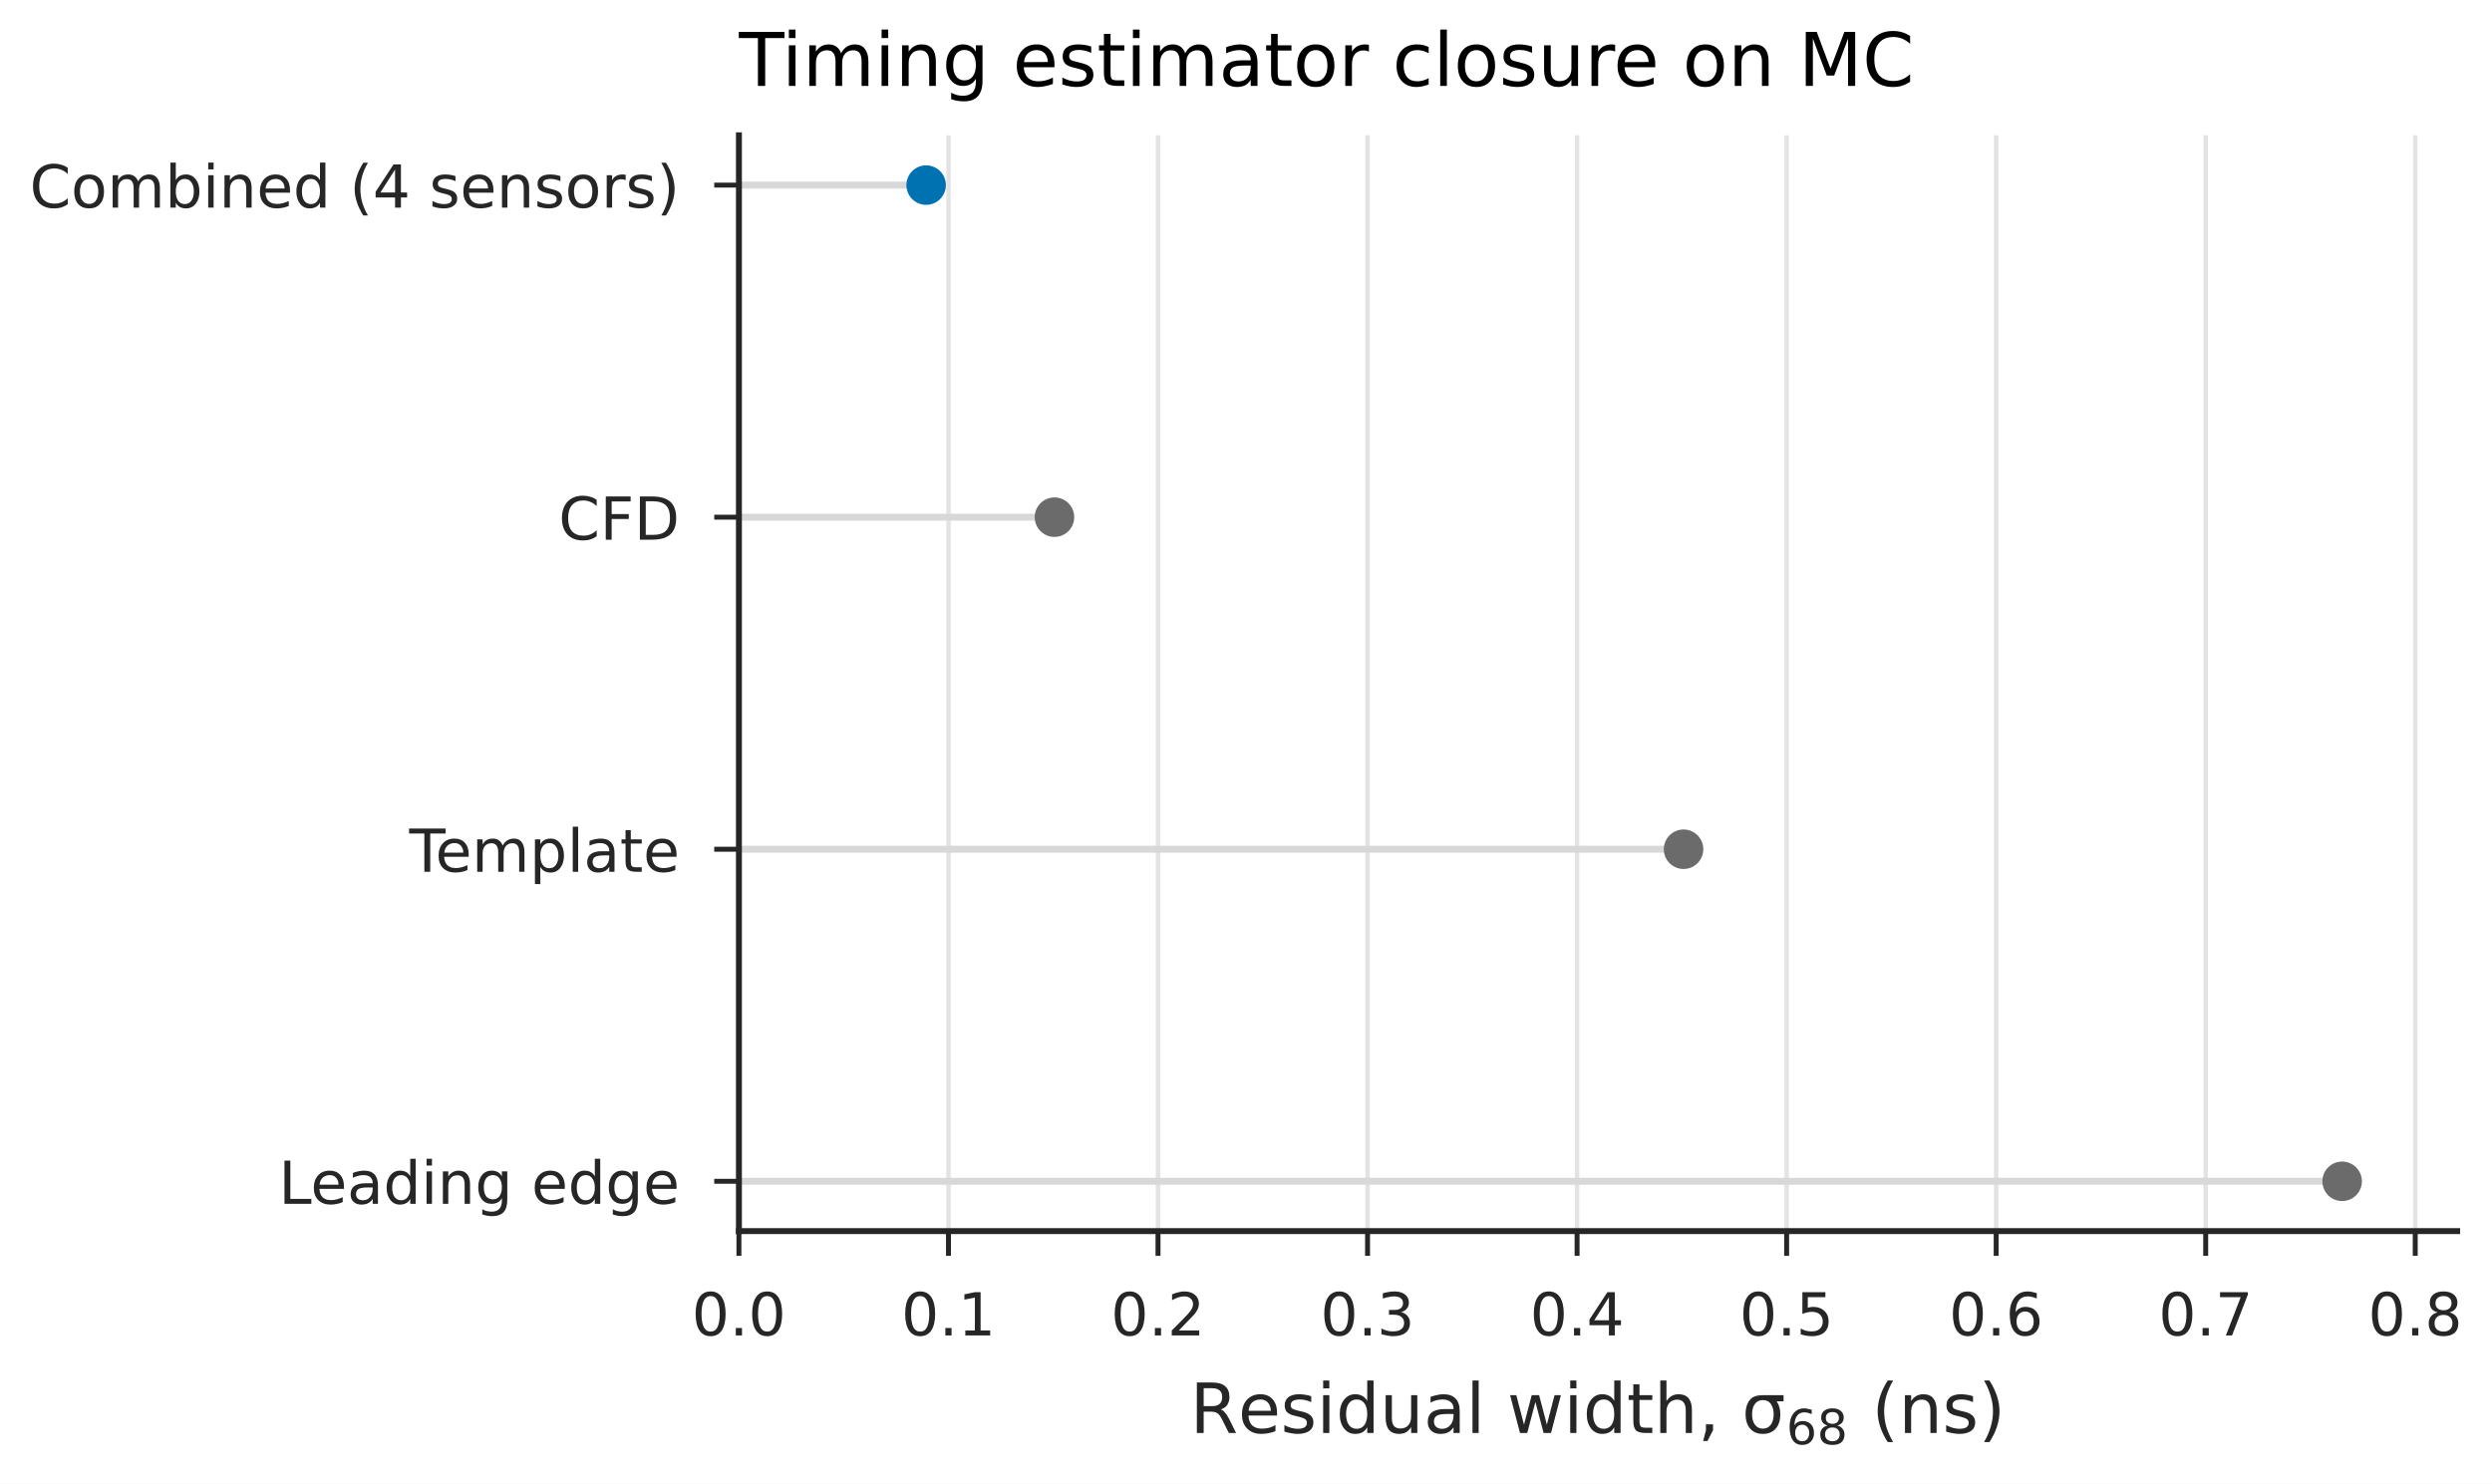
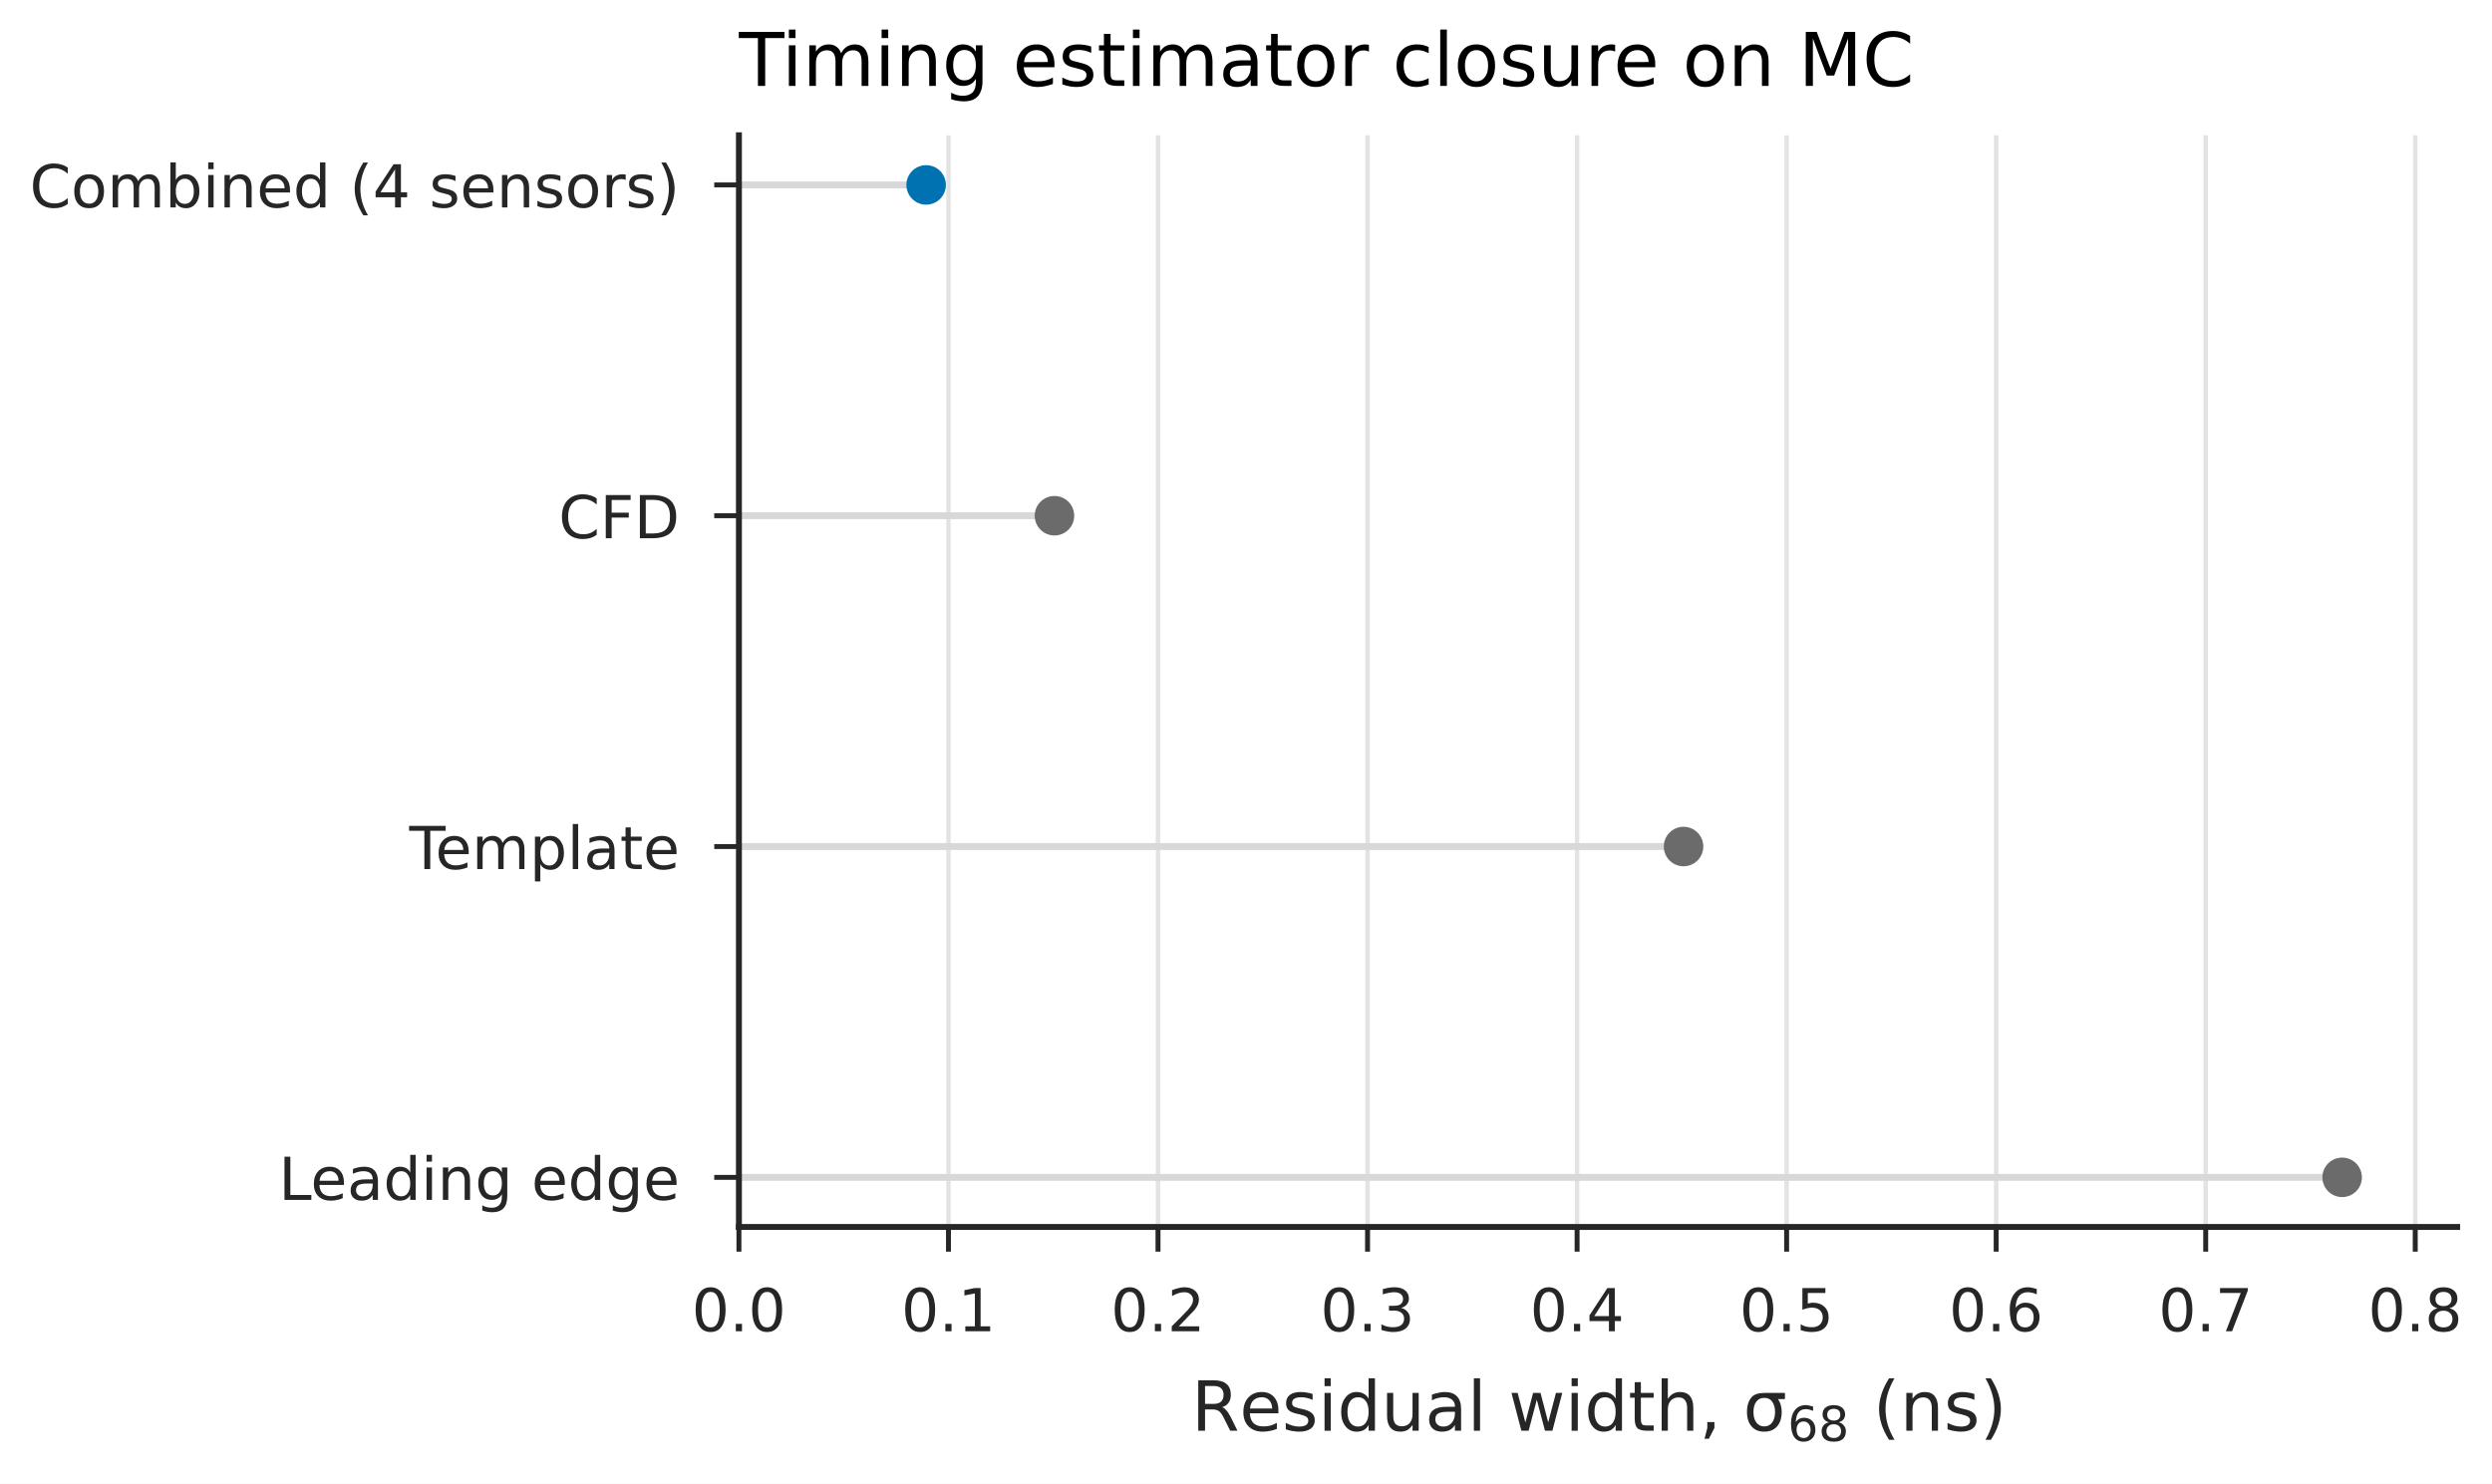
<svg xmlns="http://www.w3.org/2000/svg" xmlns:xlink="http://www.w3.org/1999/xlink" width="252.283pt" height="150.236pt" viewBox="0 0 252.283 150.236" version="1.1">
  <defs>
    <style type="text/css">*{stroke-linejoin: round; stroke-linecap: butt}</style>
  </defs>
  <g id="figure_1">
    <g id="patch_1">
      <path d="M 0 150.236  L 252.283 150.236  L 252.283 0  L 0 0  z " style="fill: #ffffff" />
    </g>
    <g id="axes_1">
      <g id="patch_2">
-         <path d="M 74.807 124.654  L 248.755 124.654  L 248.755 13.699  L 74.807 13.699  z " style="fill: #ffffff" />
+         <path d="M 74.807 124.234  L 248.755 124.234  L 248.755 13.699  L 74.807 13.699  z " style="fill: #ffffff" />
      </g>
      <g id="matplotlib.axis_1">
        <g id="xtick_1">
          <g id="line2d_1">
-             <path d="M 74.807 124.654  L 74.807 13.699  " clip-path="url(#p17c1b6dd91)" style="fill: none; stroke: #d8d8d8; stroke-opacity: 0.7; stroke-width: 0.45; stroke-linecap: square" />
+             <path d="M 74.807 124.234  L 74.807 13.699  " clip-path="url(#p7d22c0b62a)" style="fill: none; stroke: #d8d8d8; stroke-opacity: 0.7; stroke-width: 0.45; stroke-linecap: square" />
          </g>
          <g id="line2d_2">
            <defs>
              <path id="mf00183c285" d="M 0 0  L 0 2.5  " style="stroke: #262626; stroke-width: 0.5" />
            </defs>
            <g>
-               <use xlink:href="#mf00183c285" x="74.807" y="124.654" style="fill: #262626; stroke: #262626; stroke-width: 0.5" />
+               <use xlink:href="#mf00183c285" x="74.807" y="124.234" style="fill: #262626; stroke: #262626; stroke-width: 0.5" />
            </g>
          </g>
          <g id="text_1">
-             <text style="font-size: 6px; font-family: 'DejaVu Sans', 'Arial', 'Liberation Sans', sans-serif; text-anchor: middle; fill: #262626" x="74.807" y="135.213" transform="rotate(-0 74.80711 135.2135)">0.0</text>
+             <text style="font-size: 6px; font-family: 'DejaVu Sans', 'Arial', 'Liberation Sans', sans-serif; text-anchor: middle; fill: #262626" x="74.807" y="134.793" transform="rotate(-0 74.80711 134.7929)">0.0</text>
          </g>
        </g>
        <g id="xtick_2">
          <g id="line2d_3">
-             <path d="M 96.02 124.654  L 96.02 13.699  " clip-path="url(#p17c1b6dd91)" style="fill: none; stroke: #d8d8d8; stroke-opacity: 0.7; stroke-width: 0.45; stroke-linecap: square" />
+             <path d="M 96.02 124.234  L 96.02 13.699  " clip-path="url(#p7d22c0b62a)" style="fill: none; stroke: #d8d8d8; stroke-opacity: 0.7; stroke-width: 0.45; stroke-linecap: square" />
          </g>
          <g id="line2d_4">
            <g>
-               <use xlink:href="#mf00183c285" x="96.02" y="124.654" style="fill: #262626; stroke: #262626; stroke-width: 0.5" />
+               <use xlink:href="#mf00183c285" x="96.02" y="124.234" style="fill: #262626; stroke: #262626; stroke-width: 0.5" />
            </g>
          </g>
          <g id="text_2">
-             <text style="font-size: 6px; font-family: 'DejaVu Sans', 'Arial', 'Liberation Sans', sans-serif; text-anchor: middle; fill: #262626" x="96.02" y="135.213" transform="rotate(-0 96.02026 135.2135)">0.1</text>
+             <text style="font-size: 6px; font-family: 'DejaVu Sans', 'Arial', 'Liberation Sans', sans-serif; text-anchor: middle; fill: #262626" x="96.02" y="134.793" transform="rotate(-0 96.02026 134.7929)">0.1</text>
          </g>
        </g>
        <g id="xtick_3">
          <g id="line2d_5">
-             <path d="M 117.233 124.654  L 117.233 13.699  " clip-path="url(#p17c1b6dd91)" style="fill: none; stroke: #d8d8d8; stroke-opacity: 0.7; stroke-width: 0.45; stroke-linecap: square" />
+             <path d="M 117.233 124.234  L 117.233 13.699  " clip-path="url(#p7d22c0b62a)" style="fill: none; stroke: #d8d8d8; stroke-opacity: 0.7; stroke-width: 0.45; stroke-linecap: square" />
          </g>
          <g id="line2d_6">
            <g>
-               <use xlink:href="#mf00183c285" x="117.233" y="124.654" style="fill: #262626; stroke: #262626; stroke-width: 0.5" />
+               <use xlink:href="#mf00183c285" x="117.233" y="124.234" style="fill: #262626; stroke: #262626; stroke-width: 0.5" />
            </g>
          </g>
          <g id="text_3">
-             <text style="font-size: 6px; font-family: 'DejaVu Sans', 'Arial', 'Liberation Sans', sans-serif; text-anchor: middle; fill: #262626" x="117.233" y="135.213" transform="rotate(-0 117.2334 135.2135)">0.2</text>
+             <text style="font-size: 6px; font-family: 'DejaVu Sans', 'Arial', 'Liberation Sans', sans-serif; text-anchor: middle; fill: #262626" x="117.233" y="134.793" transform="rotate(-0 117.2334 134.7929)">0.2</text>
          </g>
        </g>
        <g id="xtick_4">
          <g id="line2d_7">
-             <path d="M 138.447 124.654  L 138.447 13.699  " clip-path="url(#p17c1b6dd91)" style="fill: none; stroke: #d8d8d8; stroke-opacity: 0.7; stroke-width: 0.45; stroke-linecap: square" />
+             <path d="M 138.447 124.234  L 138.447 13.699  " clip-path="url(#p7d22c0b62a)" style="fill: none; stroke: #d8d8d8; stroke-opacity: 0.7; stroke-width: 0.45; stroke-linecap: square" />
          </g>
          <g id="line2d_8">
            <g>
-               <use xlink:href="#mf00183c285" x="138.447" y="124.654" style="fill: #262626; stroke: #262626; stroke-width: 0.5" />
+               <use xlink:href="#mf00183c285" x="138.447" y="124.234" style="fill: #262626; stroke: #262626; stroke-width: 0.5" />
            </g>
          </g>
          <g id="text_4">
-             <text style="font-size: 6px; font-family: 'DejaVu Sans', 'Arial', 'Liberation Sans', sans-serif; text-anchor: middle; fill: #262626" x="138.447" y="135.213" transform="rotate(-0 138.4466 135.2135)">0.3</text>
+             <text style="font-size: 6px; font-family: 'DejaVu Sans', 'Arial', 'Liberation Sans', sans-serif; text-anchor: middle; fill: #262626" x="138.447" y="134.793" transform="rotate(-0 138.4466 134.7929)">0.3</text>
          </g>
        </g>
        <g id="xtick_5">
          <g id="line2d_9">
-             <path d="M 159.66 124.654  L 159.66 13.699  " clip-path="url(#p17c1b6dd91)" style="fill: none; stroke: #d8d8d8; stroke-opacity: 0.7; stroke-width: 0.45; stroke-linecap: square" />
+             <path d="M 159.66 124.234  L 159.66 13.699  " clip-path="url(#p7d22c0b62a)" style="fill: none; stroke: #d8d8d8; stroke-opacity: 0.7; stroke-width: 0.45; stroke-linecap: square" />
          </g>
          <g id="line2d_10">
            <g>
-               <use xlink:href="#mf00183c285" x="159.66" y="124.654" style="fill: #262626; stroke: #262626; stroke-width: 0.5" />
+               <use xlink:href="#mf00183c285" x="159.66" y="124.234" style="fill: #262626; stroke: #262626; stroke-width: 0.5" />
            </g>
          </g>
          <g id="text_5">
-             <text style="font-size: 6px; font-family: 'DejaVu Sans', 'Arial', 'Liberation Sans', sans-serif; text-anchor: middle; fill: #262626" x="159.66" y="135.213" transform="rotate(-0 159.6597 135.2135)">0.4</text>
+             <text style="font-size: 6px; font-family: 'DejaVu Sans', 'Arial', 'Liberation Sans', sans-serif; text-anchor: middle; fill: #262626" x="159.66" y="134.793" transform="rotate(-0 159.6597 134.7929)">0.4</text>
          </g>
        </g>
        <g id="xtick_6">
          <g id="line2d_11">
-             <path d="M 180.873 124.654  L 180.873 13.699  " clip-path="url(#p17c1b6dd91)" style="fill: none; stroke: #d8d8d8; stroke-opacity: 0.7; stroke-width: 0.45; stroke-linecap: square" />
+             <path d="M 180.873 124.234  L 180.873 13.699  " clip-path="url(#p7d22c0b62a)" style="fill: none; stroke: #d8d8d8; stroke-opacity: 0.7; stroke-width: 0.45; stroke-linecap: square" />
          </g>
          <g id="line2d_12">
            <g>
-               <use xlink:href="#mf00183c285" x="180.873" y="124.654" style="fill: #262626; stroke: #262626; stroke-width: 0.5" />
+               <use xlink:href="#mf00183c285" x="180.873" y="124.234" style="fill: #262626; stroke: #262626; stroke-width: 0.5" />
            </g>
          </g>
          <g id="text_6">
-             <text style="font-size: 6px; font-family: 'DejaVu Sans', 'Arial', 'Liberation Sans', sans-serif; text-anchor: middle; fill: #262626" x="180.873" y="135.213" transform="rotate(-0 180.8729 135.2135)">0.5</text>
+             <text style="font-size: 6px; font-family: 'DejaVu Sans', 'Arial', 'Liberation Sans', sans-serif; text-anchor: middle; fill: #262626" x="180.873" y="134.793" transform="rotate(-0 180.8729 134.7929)">0.5</text>
          </g>
        </g>
        <g id="xtick_7">
          <g id="line2d_13">
-             <path d="M 202.086 124.654  L 202.086 13.699  " clip-path="url(#p17c1b6dd91)" style="fill: none; stroke: #d8d8d8; stroke-opacity: 0.7; stroke-width: 0.45; stroke-linecap: square" />
+             <path d="M 202.086 124.234  L 202.086 13.699  " clip-path="url(#p7d22c0b62a)" style="fill: none; stroke: #d8d8d8; stroke-opacity: 0.7; stroke-width: 0.45; stroke-linecap: square" />
          </g>
          <g id="line2d_14">
            <g>
-               <use xlink:href="#mf00183c285" x="202.086" y="124.654" style="fill: #262626; stroke: #262626; stroke-width: 0.5" />
+               <use xlink:href="#mf00183c285" x="202.086" y="124.234" style="fill: #262626; stroke: #262626; stroke-width: 0.5" />
            </g>
          </g>
          <g id="text_7">
-             <text style="font-size: 6px; font-family: 'DejaVu Sans', 'Arial', 'Liberation Sans', sans-serif; text-anchor: middle; fill: #262626" x="202.086" y="135.213" transform="rotate(-0 202.086 135.2135)">0.6</text>
+             <text style="font-size: 6px; font-family: 'DejaVu Sans', 'Arial', 'Liberation Sans', sans-serif; text-anchor: middle; fill: #262626" x="202.086" y="134.793" transform="rotate(-0 202.086 134.7929)">0.6</text>
          </g>
        </g>
        <g id="xtick_8">
          <g id="line2d_15">
-             <path d="M 223.299 124.654  L 223.299 13.699  " clip-path="url(#p17c1b6dd91)" style="fill: none; stroke: #d8d8d8; stroke-opacity: 0.7; stroke-width: 0.45; stroke-linecap: square" />
+             <path d="M 223.299 124.234  L 223.299 13.699  " clip-path="url(#p7d22c0b62a)" style="fill: none; stroke: #d8d8d8; stroke-opacity: 0.7; stroke-width: 0.45; stroke-linecap: square" />
          </g>
          <g id="line2d_16">
            <g>
-               <use xlink:href="#mf00183c285" x="223.299" y="124.654" style="fill: #262626; stroke: #262626; stroke-width: 0.5" />
+               <use xlink:href="#mf00183c285" x="223.299" y="124.234" style="fill: #262626; stroke: #262626; stroke-width: 0.5" />
            </g>
          </g>
          <g id="text_8">
-             <text style="font-size: 6px; font-family: 'DejaVu Sans', 'Arial', 'Liberation Sans', sans-serif; text-anchor: middle; fill: #262626" x="223.299" y="135.213" transform="rotate(-0 223.2991 135.2135)">0.7</text>
+             <text style="font-size: 6px; font-family: 'DejaVu Sans', 'Arial', 'Liberation Sans', sans-serif; text-anchor: middle; fill: #262626" x="223.299" y="134.793" transform="rotate(-0 223.2991 134.7929)">0.7</text>
          </g>
        </g>
        <g id="xtick_9">
          <g id="line2d_17">
-             <path d="M 244.512 124.654  L 244.512 13.699  " clip-path="url(#p17c1b6dd91)" style="fill: none; stroke: #d8d8d8; stroke-opacity: 0.7; stroke-width: 0.45; stroke-linecap: square" />
+             <path d="M 244.512 124.234  L 244.512 13.699  " clip-path="url(#p7d22c0b62a)" style="fill: none; stroke: #d8d8d8; stroke-opacity: 0.7; stroke-width: 0.45; stroke-linecap: square" />
          </g>
          <g id="line2d_18">
            <g>
-               <use xlink:href="#mf00183c285" x="244.512" y="124.654" style="fill: #262626; stroke: #262626; stroke-width: 0.5" />
+               <use xlink:href="#mf00183c285" x="244.512" y="124.234" style="fill: #262626; stroke: #262626; stroke-width: 0.5" />
            </g>
          </g>
          <g id="text_9">
-             <text style="font-size: 6px; font-family: 'DejaVu Sans', 'Arial', 'Liberation Sans', sans-serif; text-anchor: middle; fill: #262626" x="244.512" y="135.213" transform="rotate(-0 244.5123 135.2135)">0.8</text>
+             <text style="font-size: 6px; font-family: 'DejaVu Sans', 'Arial', 'Liberation Sans', sans-serif; text-anchor: middle; fill: #262626" x="244.512" y="134.793" transform="rotate(-0 244.5123 134.7929)">0.8</text>
          </g>
        </g>
        <g id="text_10">
-           <g style="fill: #262626" transform="translate(120.481 145.7802)">
+           <g style="fill: #262626" transform="translate(120.621 145.5543)">
            <text>
              <tspan x="0" y="-0.688" style="font-size: 7px; font-family: 'DejaVu Sans'; fill: #262626">R</tspan>
              <tspan x="4.864" y="-0.688" style="font-size: 7px; font-family: 'DejaVu Sans'; fill: #262626">e</tspan>
              <tspan x="9.17" y="-0.688" style="font-size: 7px; font-family: 'DejaVu Sans'; fill: #262626">s</tspan>
              <tspan x="12.817" y="-0.688" style="font-size: 7px; font-family: 'DejaVu Sans'; fill: #262626">i</tspan>
              <tspan x="14.762" y="-0.688" style="font-size: 7px; font-family: 'DejaVu Sans'; fill: #262626">d</tspan>
              <tspan x="19.206" y="-0.688" style="font-size: 7px; font-family: 'DejaVu Sans'; fill: #262626">u</tspan>
              <tspan x="23.642" y="-0.688" style="font-size: 7px; font-family: 'DejaVu Sans'; fill: #262626">a</tspan>
              <tspan x="27.932" y="-0.688" style="font-size: 7px; font-family: 'DejaVu Sans'; fill: #262626">l</tspan>
              <tspan x="29.876" y="-0.688" style="font-size: 7px; font-family: 'DejaVu Sans'; fill: #262626"> </tspan>
              <tspan x="32.102" y="-0.688" style="font-size: 7px; font-family: 'DejaVu Sans'; fill: #262626">w</tspan>
              <tspan x="37.827" y="-0.688" style="font-size: 7px; font-family: 'DejaVu Sans'; fill: #262626">i</tspan>
              <tspan x="39.771" y="-0.688" style="font-size: 7px; font-family: 'DejaVu Sans'; fill: #262626">d</tspan>
              <tspan x="44.215" y="-0.688" style="font-size: 7px; font-family: 'DejaVu Sans'; fill: #262626">t</tspan>
              <tspan x="46.959" y="-0.688" style="font-size: 7px; font-family: 'DejaVu Sans'; fill: #262626">h</tspan>
              <tspan x="51.396" y="-0.688" style="font-size: 7px; font-family: 'DejaVu Sans'; fill: #262626">,</tspan>
              <tspan x="53.621" y="-0.688" style="font-size: 7px; font-family: 'DejaVu Sans'; fill: #262626"> </tspan>
              <tspan x="55.846" y="-0.688" style="font-size: 7px; font-family: 'DejaVu Sans'; fill: #262626">σ</tspan>
              <tspan x="66.776" y="-0.688" style="font-size: 7px; font-family: 'DejaVu Sans'; fill: #262626"> </tspan>
              <tspan x="69.001" y="-0.688" style="font-size: 7px; font-family: 'DejaVu Sans'; fill: #262626">(</tspan>
              <tspan x="71.732" y="-0.688" style="font-size: 7px; font-family: 'DejaVu Sans'; fill: #262626">n</tspan>
              <tspan x="76.169" y="-0.688" style="font-size: 7px; font-family: 'DejaVu Sans'; fill: #262626">s</tspan>
              <tspan x="79.816" y="-0.688" style="font-size: 7px; font-family: 'DejaVu Sans'; fill: #262626">)</tspan>
-               <tspan x="60.35" y="0.461" style="font-size: 4.9px; font-family: 'DejaVu Sans'; fill: #262626">6</tspan>
-               <tspan x="63.467" y="0.461" style="font-size: 4.9px; font-family: 'DejaVu Sans'; fill: #262626">8</tspan>
+               <tspan x="60.35" y="0.362" style="font-size: 4.9px; font-family: 'DejaVu Sans'; fill: #262626">6</tspan>
+               <tspan x="63.467" y="0.362" style="font-size: 4.9px; font-family: 'DejaVu Sans'; fill: #262626">8</tspan>
            </text>
          </g>
        </g>
      </g>
      <g id="matplotlib.axis_2">
        <g id="ytick_1">
          <g id="line2d_19">
            <defs>
              <path id="m5b9cb7b1d8" d="M 0 0  L -2.5 0  " style="stroke: #262626; stroke-width: 0.5" />
            </defs>
            <g>
-               <use xlink:href="#m5b9cb7b1d8" x="74.807" y="18.742" style="fill: #262626; stroke: #262626; stroke-width: 0.5" />
+               <use xlink:href="#m5b9cb7b1d8" x="74.807" y="18.723" style="fill: #262626; stroke: #262626; stroke-width: 0.5" />
            </g>
          </g>
          <g id="text_11">
-             <text style="font-size: 6px; font-family: 'DejaVu Sans', 'Arial', 'Liberation Sans', sans-serif; text-anchor: end; fill: #262626" x="68.807" y="21.022" transform="rotate(-0 68.80711 21.02202)">Combined (4 sensors)</text>
+             <text style="font-size: 6px; font-family: 'DejaVu Sans', 'Arial', 'Liberation Sans', sans-serif; text-anchor: end; fill: #262626" x="68.807" y="21.003" transform="rotate(-0 68.80711 21.00293)">Combined (4 sensors)</text>
          </g>
        </g>
        <g id="ytick_2">
          <g id="line2d_20">
            <g>
-               <use xlink:href="#m5b9cb7b1d8" x="74.807" y="52.365" style="fill: #262626; stroke: #262626; stroke-width: 0.5" />
+               <use xlink:href="#m5b9cb7b1d8" x="74.807" y="52.219" style="fill: #262626; stroke: #262626; stroke-width: 0.5" />
            </g>
          </g>
          <g id="text_12">
-             <text style="font-size: 6px; font-family: 'DejaVu Sans', 'Arial', 'Liberation Sans', sans-serif; text-anchor: end; fill: #262626" x="68.807" y="54.645" transform="rotate(-0 68.80711 54.64486)">CFD</text>
+             <text style="font-size: 6px; font-family: 'DejaVu Sans', 'Arial', 'Liberation Sans', sans-serif; text-anchor: end; fill: #262626" x="68.807" y="54.498" transform="rotate(-0 68.80711 54.49823)">CFD</text>
          </g>
        </g>
        <g id="ytick_3">
          <g id="line2d_21">
            <g>
-               <use xlink:href="#m5b9cb7b1d8" x="74.807" y="85.988" style="fill: #262626; stroke: #262626; stroke-width: 0.5" />
+               <use xlink:href="#m5b9cb7b1d8" x="74.807" y="85.714" style="fill: #262626; stroke: #262626; stroke-width: 0.5" />
            </g>
          </g>
          <g id="text_13">
-             <text style="font-size: 6px; font-family: 'DejaVu Sans', 'Arial', 'Liberation Sans', sans-serif; text-anchor: end; fill: #262626" x="68.807" y="88.268" transform="rotate(-0 68.80711 88.26769)">Template</text>
+             <text style="font-size: 6px; font-family: 'DejaVu Sans', 'Arial', 'Liberation Sans', sans-serif; text-anchor: end; fill: #262626" x="68.807" y="87.994" transform="rotate(-0 68.80711 87.994)">Template</text>
          </g>
        </g>
        <g id="ytick_4">
          <g id="line2d_22">
            <g>
-               <use xlink:href="#m5b9cb7b1d8" x="74.807" y="119.611" style="fill: #262626; stroke: #262626; stroke-width: 0.5" />
+               <use xlink:href="#m5b9cb7b1d8" x="74.807" y="119.21" style="fill: #262626; stroke: #262626; stroke-width: 0.5" />
            </g>
          </g>
          <g id="text_14">
-             <text style="font-size: 6px; font-family: 'DejaVu Sans', 'Arial', 'Liberation Sans', sans-serif; text-anchor: end; fill: #262626" x="68.807" y="121.891" transform="rotate(-0 68.80711 121.8905)">Leading edge</text>
+             <text style="font-size: 6px; font-family: 'DejaVu Sans', 'Arial', 'Liberation Sans', sans-serif; text-anchor: end; fill: #262626" x="68.807" y="121.49" transform="rotate(-0 68.80711 121.4895)">Leading edge</text>
          </g>
        </g>
      </g>
      <g id="LineCollection_1">
-         <path d="M 74.807 18.742  L 93.76 18.742  " clip-path="url(#p17c1b6dd91)" style="fill: none; stroke: #d8d8d8; stroke-width: 0.7" />
-         <path d="M 74.807 52.365  L 106.751 52.365  " clip-path="url(#p17c1b6dd91)" style="fill: none; stroke: #d8d8d8; stroke-width: 0.7" />
-         <path d="M 74.807 85.988  L 170.438 85.988  " clip-path="url(#p17c1b6dd91)" style="fill: none; stroke: #d8d8d8; stroke-width: 0.7" />
-         <path d="M 74.807 119.611  L 237.112 119.611  " clip-path="url(#p17c1b6dd91)" style="fill: none; stroke: #d8d8d8; stroke-width: 0.7" />
+         <path d="M 74.807 18.723  L 93.76 18.723  " clip-path="url(#p7d22c0b62a)" style="fill: none; stroke: #d8d8d8; stroke-width: 0.7" />
+         <path d="M 74.807 52.219  L 106.751 52.219  " clip-path="url(#p7d22c0b62a)" style="fill: none; stroke: #d8d8d8; stroke-width: 0.7" />
+         <path d="M 74.807 85.714  L 170.438 85.714  " clip-path="url(#p7d22c0b62a)" style="fill: none; stroke: #d8d8d8; stroke-width: 0.7" />
+         <path d="M 74.807 119.21  L 237.112 119.21  " clip-path="url(#p7d22c0b62a)" style="fill: none; stroke: #d8d8d8; stroke-width: 0.7" />
      </g>
      <g id="patch_3">
-         <path d="M 74.807 124.654  L 74.807 13.699  " style="fill: none; stroke: #262626; stroke-width: 0.6; stroke-linejoin: miter; stroke-linecap: square" />
+         <path d="M 74.807 124.234  L 74.807 13.699  " style="fill: none; stroke: #262626; stroke-width: 0.6; stroke-linejoin: miter; stroke-linecap: square" />
      </g>
      <g id="patch_4">
-         <path d="M 74.807 124.654  L 248.755 124.654  " style="fill: none; stroke: #262626; stroke-width: 0.6; stroke-linejoin: miter; stroke-linecap: square" />
+         <path d="M 74.807 124.234  L 248.755 124.234  " style="fill: none; stroke: #262626; stroke-width: 0.6; stroke-linejoin: miter; stroke-linecap: square" />
      </g>
      <g id="PathCollection_1">
        <defs>
          <path id="C0_0_6e95a582ab" d="M 0 1.7  C 0.451 1.7 0.883 1.521 1.202 1.202  C 1.521 0.883 1.7 0.451 1.7 -0  C 1.7 -0.451 1.521 -0.883 1.202 -1.202  C 0.883 -1.521 0.451 -1.7 0 -1.7  C -0.451 -1.7 -0.883 -1.521 -1.202 -1.202  C -1.521 -0.883 -1.7 -0.451 -1.7 0  C -1.7 0.451 -1.521 0.883 -1.202 1.202  C -0.883 1.521 -0.451 1.7 0 1.7  z " />
        </defs>
-         <g clip-path="url(#p17c1b6dd91)">
-           <use xlink:href="#C0_0_6e95a582ab" x="93.76" y="18.742" style="fill: #0072b2; stroke: #0072b2; stroke-width: 0.6" />
-         </g>
-         <g clip-path="url(#p17c1b6dd91)">
-           <use xlink:href="#C0_0_6e95a582ab" x="106.751" y="52.365" style="fill: #6b6b6b; stroke: #6b6b6b; stroke-width: 0.6" />
-         </g>
-         <g clip-path="url(#p17c1b6dd91)">
-           <use xlink:href="#C0_0_6e95a582ab" x="170.438" y="85.988" style="fill: #6b6b6b; stroke: #6b6b6b; stroke-width: 0.6" />
-         </g>
-         <g clip-path="url(#p17c1b6dd91)">
-           <use xlink:href="#C0_0_6e95a582ab" x="237.112" y="119.611" style="fill: #6b6b6b; stroke: #6b6b6b; stroke-width: 0.6" />
+         <g clip-path="url(#p7d22c0b62a)">
+           <use xlink:href="#C0_0_6e95a582ab" x="93.76" y="18.723" style="fill: #0072b2; stroke: #0072b2; stroke-width: 0.6" />
+         </g>
+         <g clip-path="url(#p7d22c0b62a)">
+           <use xlink:href="#C0_0_6e95a582ab" x="106.751" y="52.219" style="fill: #6b6b6b; stroke: #6b6b6b; stroke-width: 0.6" />
+         </g>
+         <g clip-path="url(#p7d22c0b62a)">
+           <use xlink:href="#C0_0_6e95a582ab" x="170.438" y="85.714" style="fill: #6b6b6b; stroke: #6b6b6b; stroke-width: 0.6" />
+         </g>
+         <g clip-path="url(#p7d22c0b62a)">
+           <use xlink:href="#C0_0_6e95a582ab" x="237.112" y="119.21" style="fill: #6b6b6b; stroke: #6b6b6b; stroke-width: 0.6" />
        </g>
      </g>
      <g id="text_15">
        <text style="font-size: 7.5px; font-family: 'DejaVu Sans', 'Arial', 'Liberation Sans', sans-serif; text-anchor: start" x="74.807" y="8.699" transform="rotate(-0 74.80711 8.699068)">Timing estimator closure on MC</text>
      </g>
    </g>
  </g>
  <defs>
-     <clipPath id="p17c1b6dd91">
-       <rect x="74.807" y="13.699" width="173.948" height="110.955" />
+     <clipPath id="p7d22c0b62a">
+       <rect x="74.807" y="13.699" width="173.948" height="110.535" />
    </clipPath>
  </defs>
</svg>
